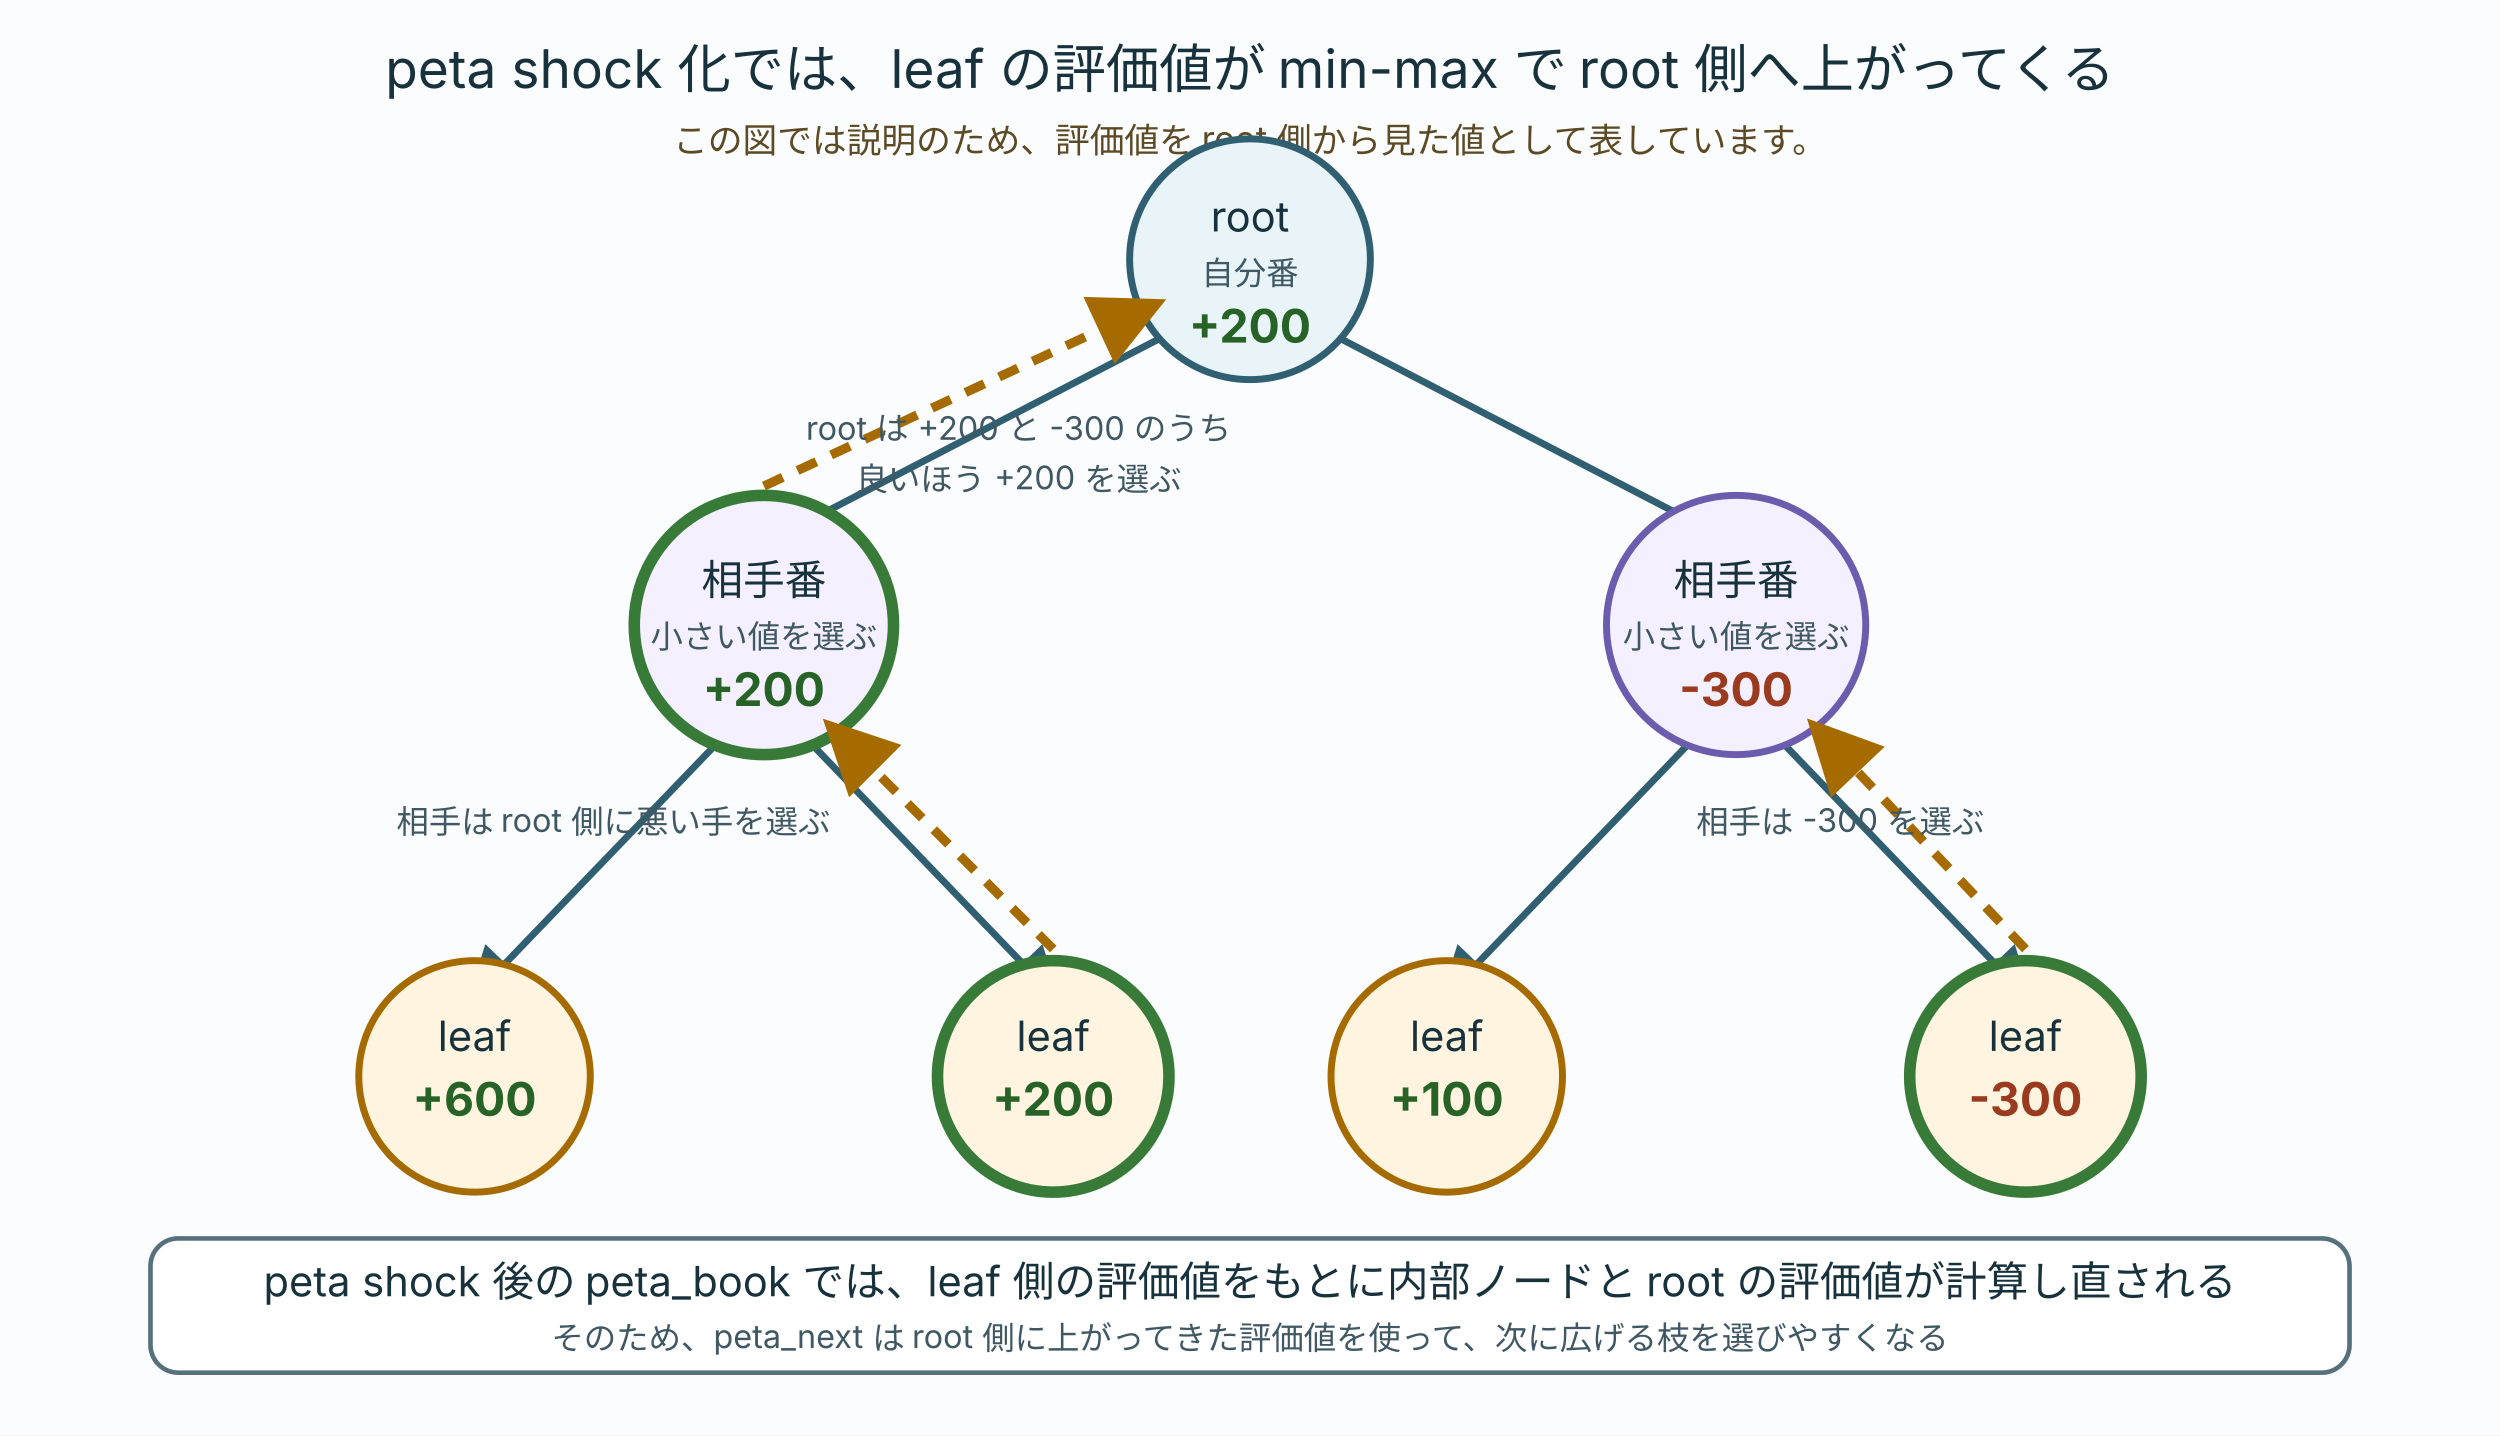
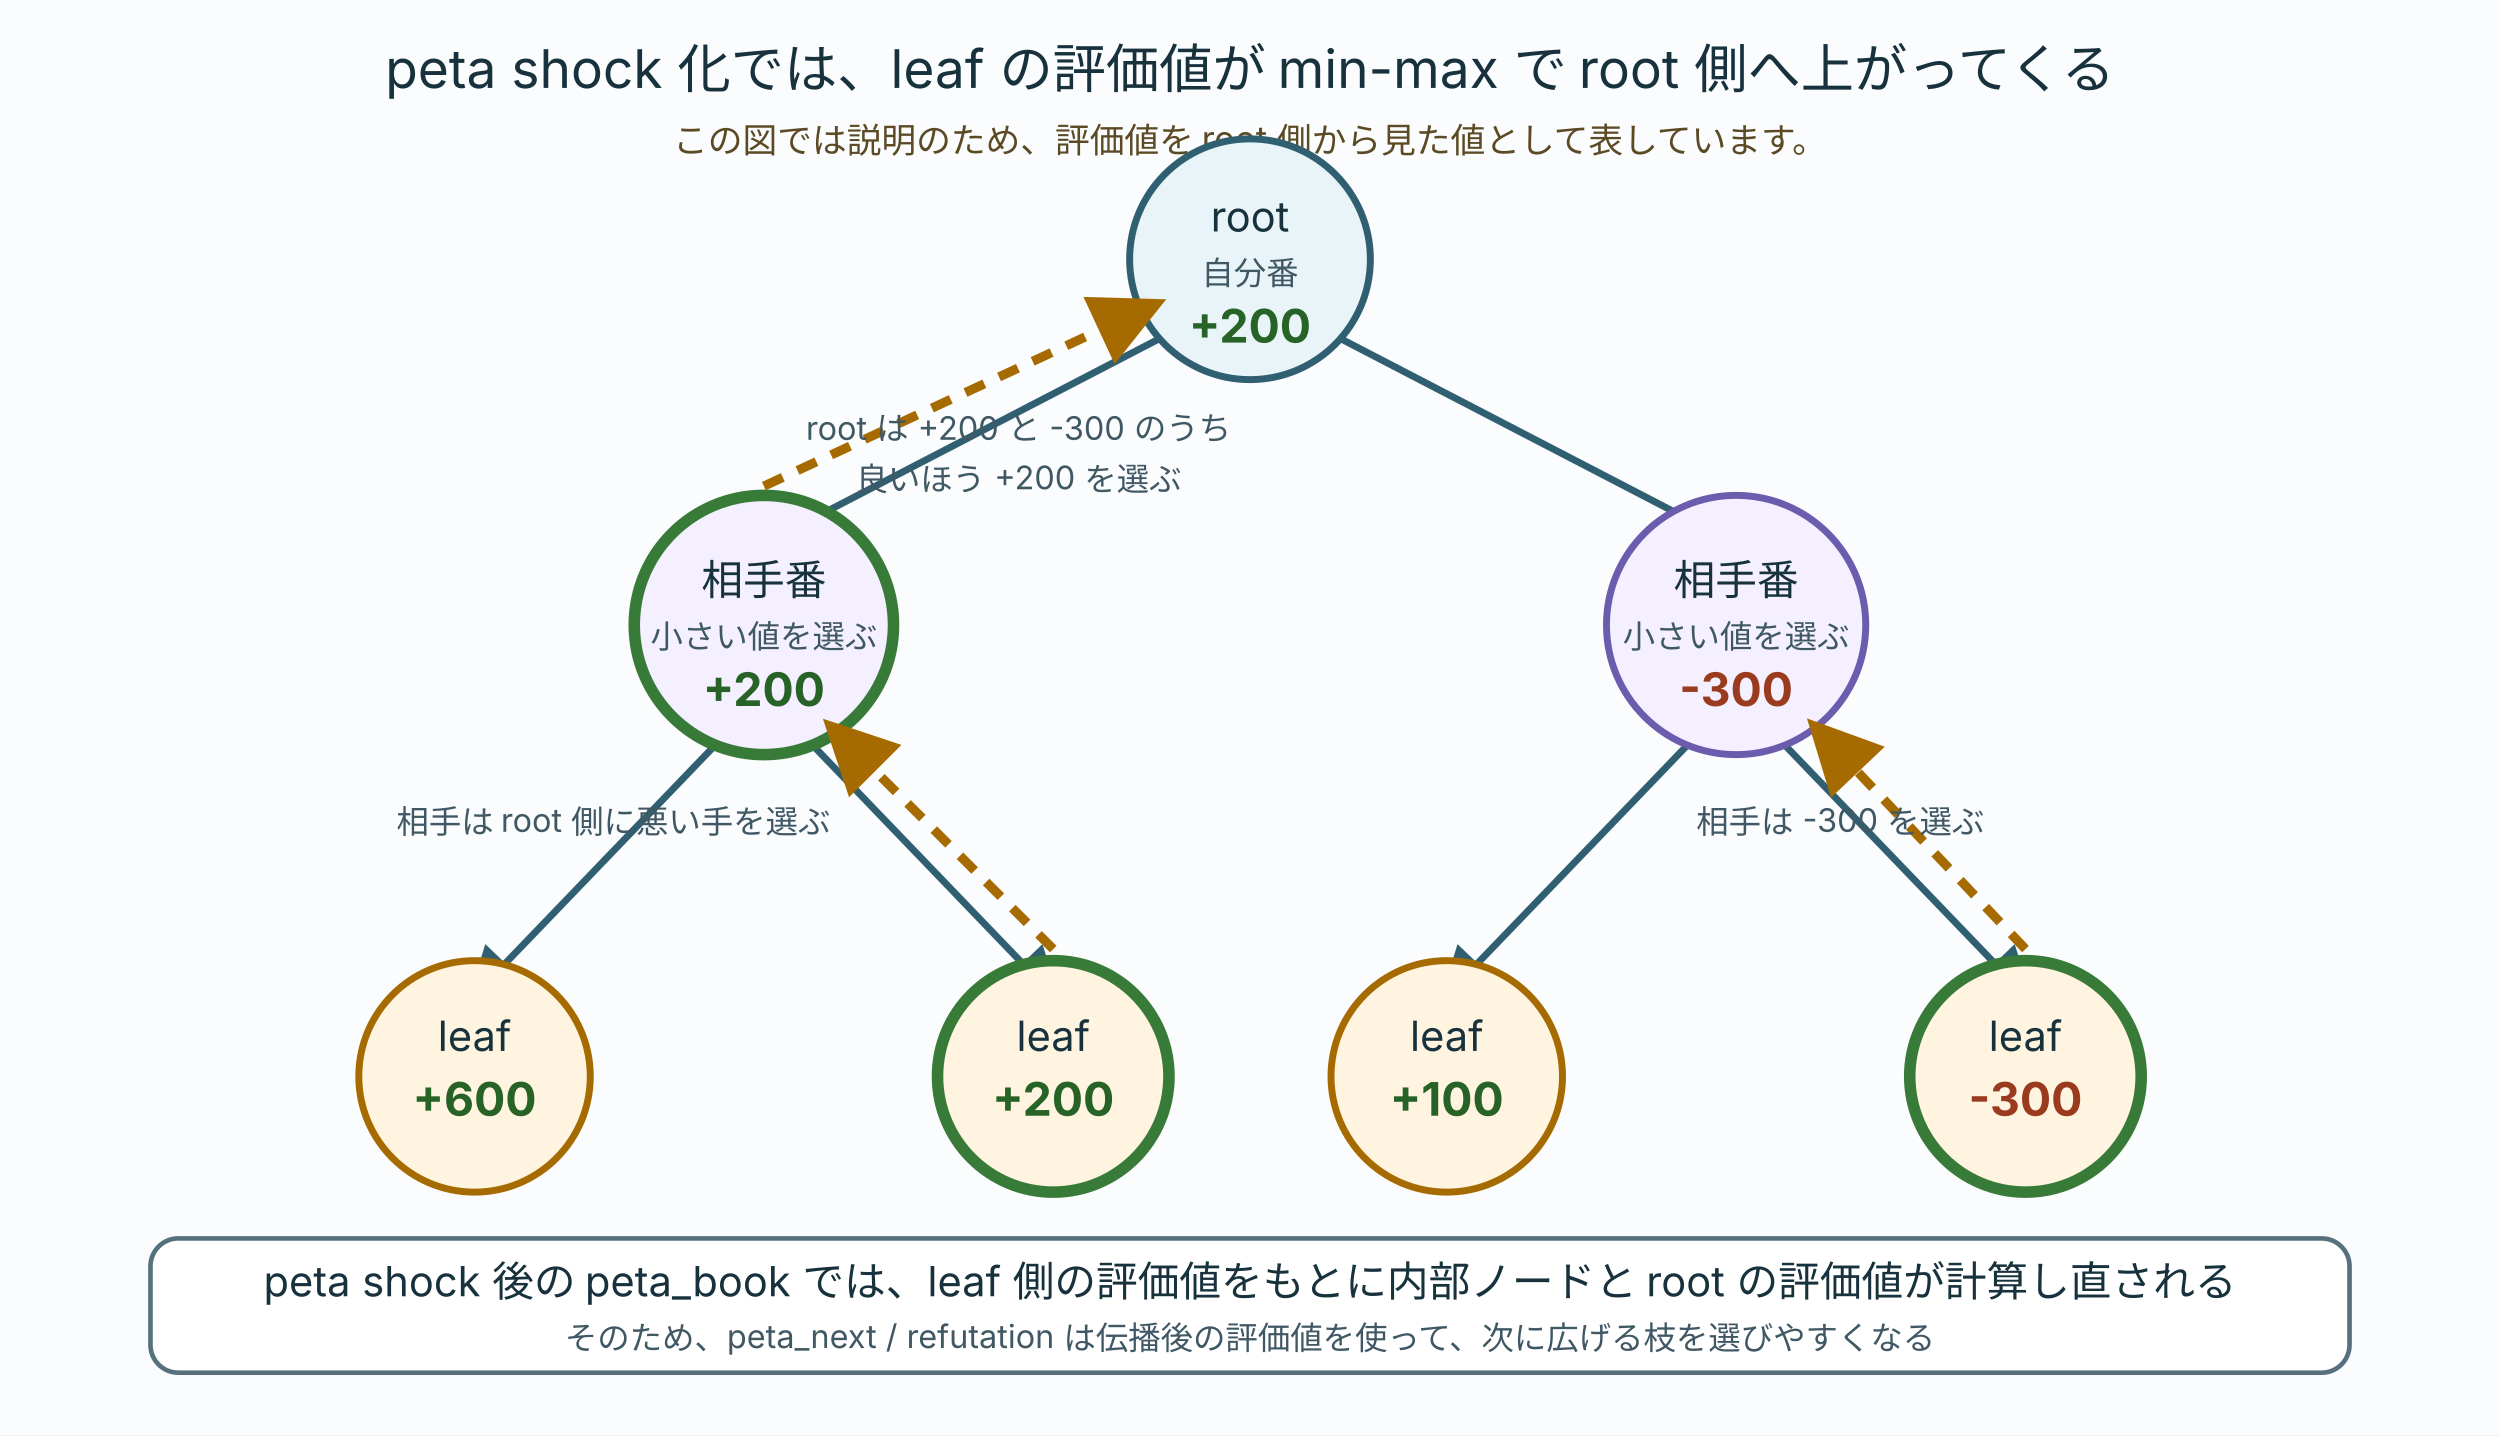
<svg xmlns="http://www.w3.org/2000/svg" width="1080" height="620" viewBox="0 0 1080 620" role="img" aria-labelledby="title desc">
  <defs>
    <marker id="arrowUp" viewBox="0 0 10 10" refX="8" refY="5" markerWidth="8" markerHeight="8" orient="auto-start-reverse">
      <path d="M 0 0 L 10 5 L 0 10 z" fill="#a66b00" />
    </marker>
    <marker id="arrowDown" viewBox="0 0 10 10" refX="8" refY="5" markerWidth="8" markerHeight="8" orient="auto-start-reverse">
      <path d="M 0 0 L 10 5 L 0 10 z" fill="#315f72" />
    </marker>
    <style>
      .bg { fill: #fbfcfd; }
      .edge { stroke: #315f72; stroke-width: 3; fill: none; marker-end: url(#arrowDown); }
      .prop { stroke: #a66b00; stroke-width: 4; fill: none; marker-end: url(#arrowUp); stroke-dasharray: 9 7; }
      .node { fill: #ffffff; stroke: #315f72; stroke-width: 2; }
      .root { fill: #e8f4f8; stroke: #315f72; stroke-width: 3; }
      .opponent { fill: #f4f0ff; stroke: #6b5cad; stroke-width: 3; }
      .leaf { fill: #fff4df; stroke: #a66b00; stroke-width: 3; }
      .chosen { stroke: #387a38; stroke-width: 5; }
      .box { fill: #ffffff; stroke: #56707d; stroke-width: 2; }
      .text { font-family: -apple-system, BlinkMacSystemFont, "Segoe UI", sans-serif; fill: #18323d; font-size: 18px; text-anchor: middle; }
      .small { font-size: 14px; fill: #405864; }
      .note { font-size: 15px; fill: #5b4a24; }
      .score { font-size: 20px; font-weight: 700; fill: #18323d; }
      .good { fill: #276227; }
      .bad { fill: #9a3b20; }
      .mono { font-family: ui-monospace, SFMono-Regular, Menlo, Consolas, monospace; font-size: 14px; fill: #405864; }
    </style>
  </defs>
  <rect class="bg" x="0" y="0" width="1080" height="620" />
  <text class="text" x="540" y="38" style="font-size:23px">peta shock 化では、leaf の評価値が min-max で root 側へ上がってくる</text>
  <text class="text note" x="540" y="66">この図では説明のため、評価値を root 側から見た値として表しています。</text>
  <path class="edge" d="M 540 126 L 330 235" />
  <path class="edge" d="M 540 126 L 750 235" />
  <path class="edge" d="M 330 300 L 205 430" />
  <path class="edge" d="M 330 300 L 455 430" />
  <path class="edge" d="M 750 300 L 625 430" />
  <path class="edge" d="M 750 300 L 875 430" />
  <circle class="node root" cx="540" cy="112" r="52" />
  <text class="text" x="540" y="100">root</text>
  <text class="text small" x="540" y="123">自分番</text>
  <text class="text score good" x="540" y="148">+200</text>
  <circle class="node opponent chosen" cx="330" cy="270" r="56" />
  <text class="text" x="330" y="257">相手番</text>
  <text class="text small" x="330" y="280">小さい値を選ぶ</text>
  <text class="text score good" x="330" y="305">+200</text>
  <circle class="node opponent" cx="750" cy="270" r="56" />
  <text class="text" x="750" y="257">相手番</text>
  <text class="text small" x="750" y="280">小さい値を選ぶ</text>
  <text class="text score bad" x="750" y="305">-300</text>
  <circle class="node leaf" cx="205" cy="465" r="50" />
  <text class="text" x="205" y="454">leaf</text>
  <text class="text score good" x="205" y="482">+600</text>
  <circle class="node leaf chosen" cx="455" cy="465" r="50" />
  <text class="text" x="455" y="454">leaf</text>
  <text class="text score good" x="455" y="482">+200</text>
  <circle class="node leaf" cx="625" cy="465" r="50" />
  <text class="text" x="625" y="454">leaf</text>
  <text class="text score good" x="625" y="482">+100</text>
  <circle class="node leaf chosen" cx="875" cy="465" r="50" />
  <text class="text" x="875" y="454">leaf</text>
  <text class="text score bad" x="875" y="482">-300</text>
  <path class="prop" d="M 455 410 L 360 315" />
  <path class="prop" d="M 875 410 L 785 315" />
  <path class="prop" d="M 330 210 L 498 132" />
  <text class="text small" x="265" y="360">相手は root 側に悪い手を選ぶ</text>
  <text class="text small" x="795" y="360">相手は -300 を選ぶ</text>
  <text class="text small" x="440" y="190">root は +200 と -300 のうち</text>
  <text class="text small" x="440" y="212">良いほう +200 を選ぶ</text>
  <rect class="box" x="65" y="535" width="950" height="58" rx="12" />
  <text class="text" x="540" y="560">peta shock 後の peta_book では、leaf 側の評価値をもとに内部ノードと root の評価値が計算し直される</text>
-   <text class="text small" x="540" y="583">そのため、peta_next は root 側に上がってきた評価値を使って、次に広げる枝を選びやすくなる</text>
+   <text class="text small" x="540" y="583">そのため、peta_next / refutation は伝播後の評価値を使って、次に広げる枝を選びやすくなる</text>
</svg>
